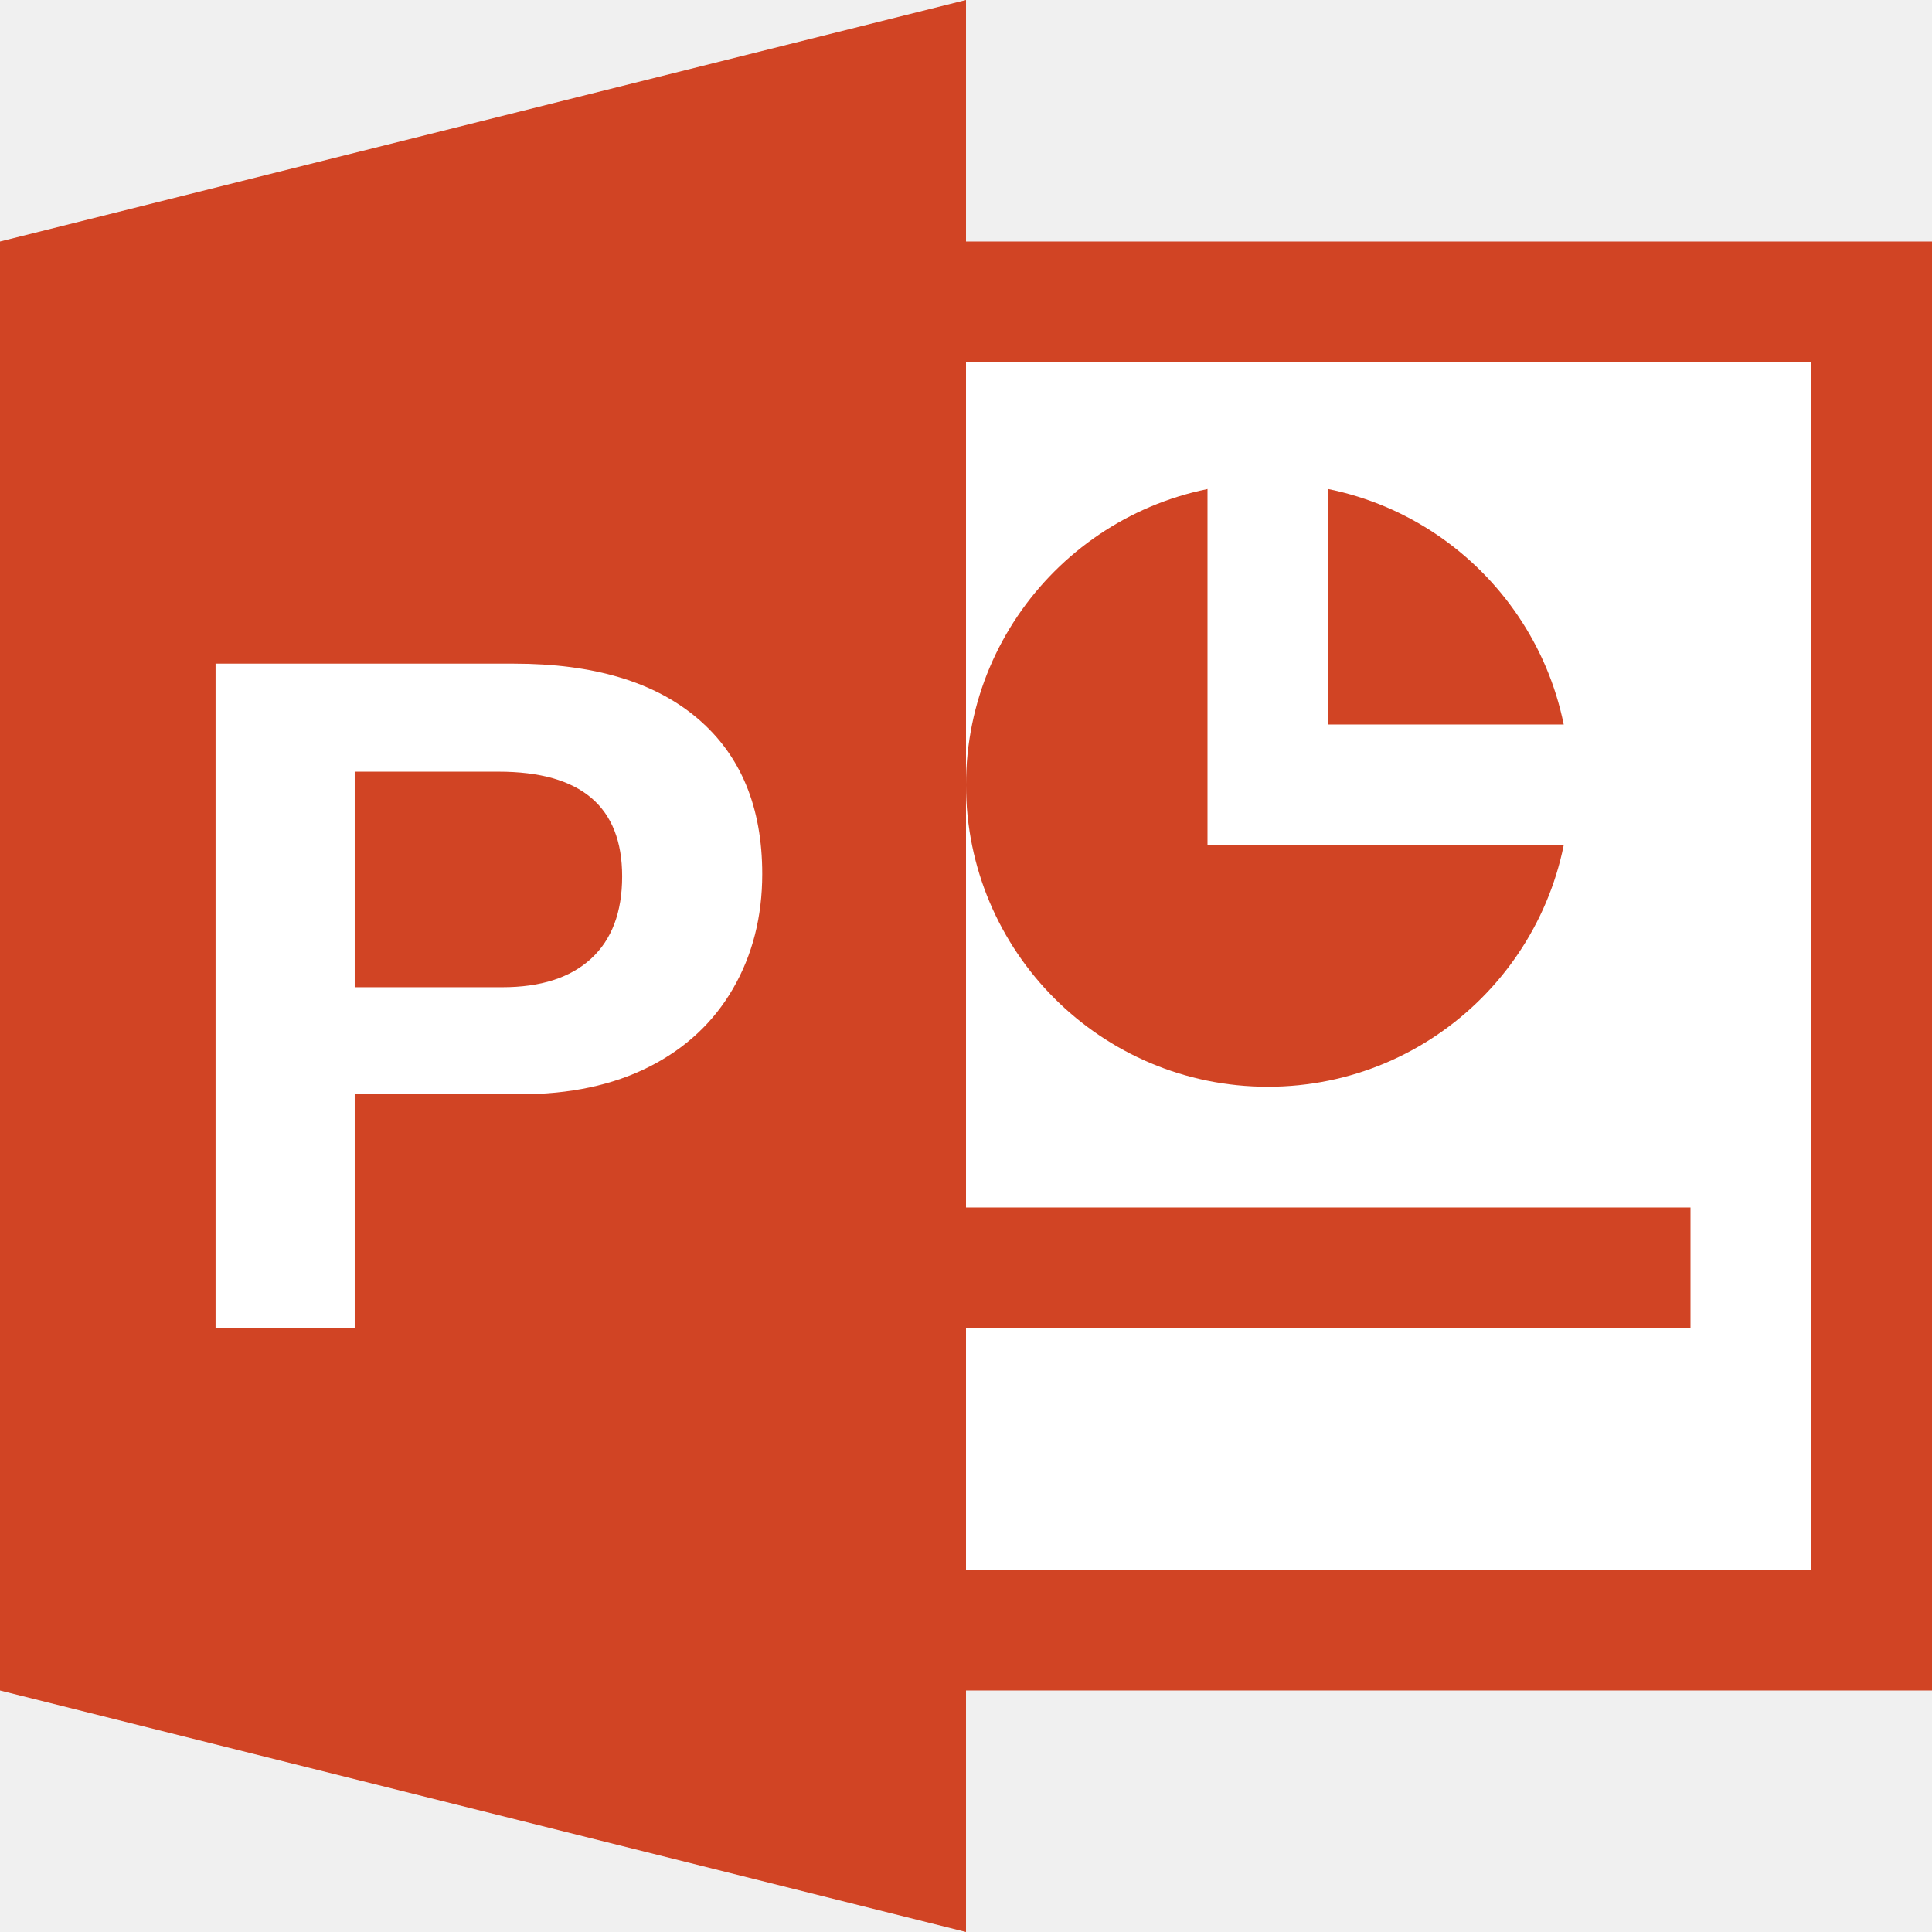
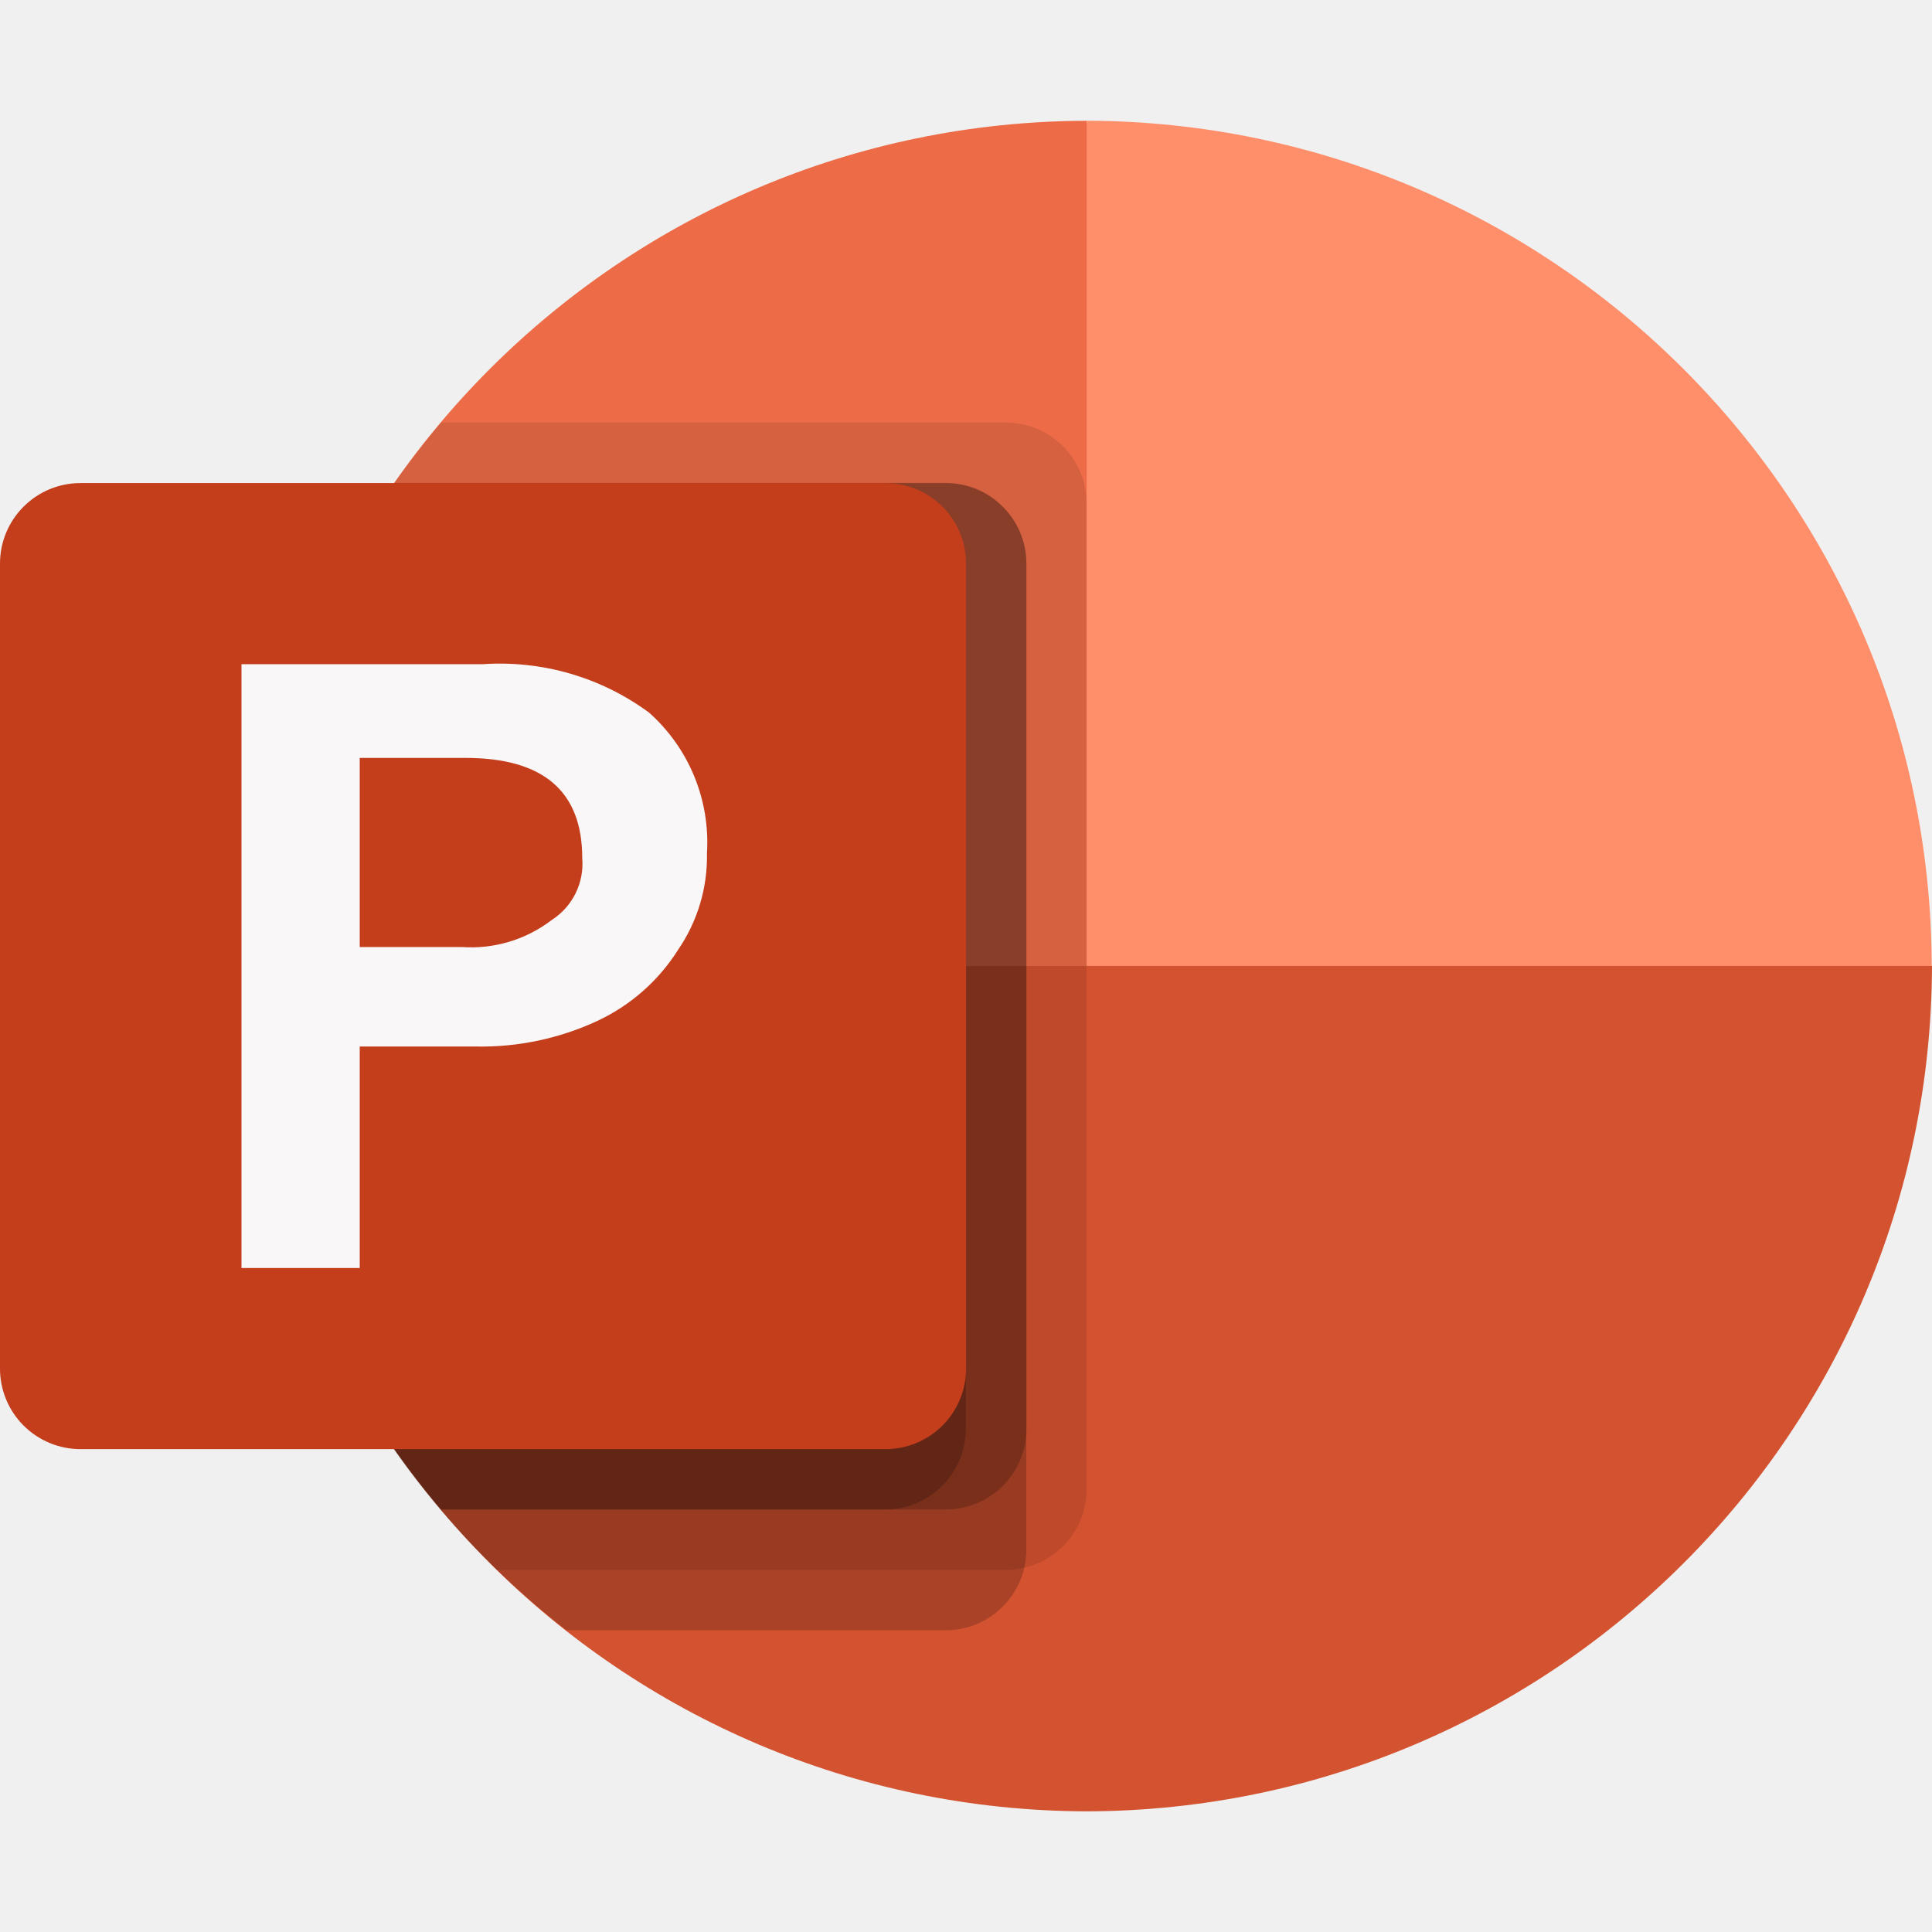
- <svg xmlns="http://www.w3.org/2000/svg" width="320" height="320" version="1.1">
-   <g stroke="#d14424" stroke-width="20">
-     <polyline fill="#ffffff" points="160,50 310,50 310,270 160,270" />
-     <line x1="160" x2="280" y1="210" y2="210" />
+ <svg xmlns="http://www.w3.org/2000/svg" width="0.787in" height="0.787in" viewBox="0 0 56.697 56.693" xml:space="preserve" class="st9" version="1.1" id="svg64" style="font-size:12px;overflow:visible;color-interpolation-filters:sRGB;fill:none;fill-rule:evenodd;stroke-linecap:square;stroke-miterlimit:3">
+   <defs id="defs68" />
+   <style type="text/css" id="style2">
+ 	
+ 		.st1 {fill:#ed6c47;stroke:none;stroke-linecap:butt;stroke-width:18.116}
+ 		.st2 {fill:#ff8f6b;stroke:none;stroke-linecap:butt;stroke-width:18.116}
+ 		.st3 {fill:#d35230;stroke:none;stroke-linecap:butt;stroke-width:18.116}
+ 		.st4 {fill:#000000;fill-opacity:0.098;stroke:none;stroke-linecap:butt;stroke-width:18.116}
+ 		.st5 {fill:#000000;fill-opacity:0.2;stroke:none;stroke-linecap:butt;stroke-width:18.116}
+ 		.st6 {fill:#c43e1c;stroke:none;stroke-linecap:butt;stroke-width:18.116}
+ 		.st7 {fill:#f9f7f7;stroke:none;stroke-linecap:butt;stroke-width:18.116}
+ 		.st8 {fill:none;stroke:none;stroke-linecap:butt;stroke-width:18.116}
+ 		.st9 {fill:none;fill-rule:evenodd;font-size:12px;overflow:visible;stroke-linecap:square;stroke-miterlimit:3}
+ 	
+ 	</style>
+   <g id="g62" transform="translate(-18.11649,-18.1166)">
+     <g id="group2813-1" transform="translate(18.1165,-34.0157)">
+       <g id="group2814-2">
+         <g id="shape2815-3" transform="translate(7.08661,-21.7258)">
+           <path d="M 24.8,77.4 A 24.876,24.876 -180 0 0 0,102.2 l 31.42,6.63 z" class="st1" id="path12" style="fill:#ed6c47;stroke:none;stroke-width:18.117;stroke-linecap:butt" />
+         </g>
+         <g id="shape2816-5" transform="translate(31.8898,-19.9169)">
+           <path d="M 0,75.59 A 24.876,24.876 0 0 1 24.8,100.4 L 12.4,108.83 0,100.4 Z" class="st2" id="path17" style="fill:#ff8f6b;stroke:none;stroke-width:18.117;stroke-linecap:butt" />
+         </g>
+         <g id="shape2817-7" transform="translate(7.08661,-3.54331)">
+           <path d="M 24.8,108.83 A 24.876,24.876 -180 0 0 49.61,84.02 H 0 a 24.876,24.876 -180 0 0 24.8,24.81 z" class="st3" id="path22" style="fill:#d35230;stroke:none;stroke-width:18.117;stroke-linecap:butt" />
+         </g>
+         <g id="shape2818-9" transform="translate(7.11663,-10.6299)">
+           <path d="M 22.41,75.16 H 5.83 a 24.651,24.651 -180 0 0 1.64,33.67 h 14.94 a 2.369,2.369 -180 0 0 2.36,-2.37 V 77.53 a 2.369,2.369 -180 0 0 -2.36,-2.37 z" class="st4" id="path27" style="fill:#000000;fill-opacity:0.098;stroke:none;stroke-width:18.117;stroke-linecap:butt" />
+         </g>
+         <g id="shape2819-11" transform="translate(7.3594,-8.85827)">
+           <path d="M 20.4,75.16 H 4.23 a 24.637,24.637 -180 0 0 5.04,33.67 H 20.4 a 2.369,2.369 -180 0 0 2.36,-2.37 V 77.53 A 2.369,2.369 -180 0 0 20.4,75.16 Z" class="st5" id="path32" style="fill:#000000;fill-opacity:0.2;stroke:none;stroke-width:18.117;stroke-linecap:butt" />
+         </g>
+         <g id="shape2820-13" transform="translate(7.11286,-12.4016)">
+           <path d="M 20.64,78.71 H 4.47 a 24.608,24.608 -180 0 0 1.36,30.12 h 14.81 a 2.369,2.369 -180 0 0 2.37,-2.37 V 81.07 a 2.369,2.369 -180 0 0 -2.37,-2.36 z" class="st5" id="path37" style="fill:#000000;fill-opacity:0.2;stroke:none;stroke-width:18.117;stroke-linecap:butt" />
+         </g>
+         <g id="shape2821-15" transform="translate(7.11286,-12.4016)">
+           <path d="M 18.87,78.71 H 4.47 a 24.608,24.608 -180 0 0 1.36,30.12 h 13.04 a 2.369,2.369 -180 0 0 2.36,-2.37 V 81.07 a 2.369,2.369 -180 0 0 -2.36,-2.36 z" class="st5" id="path42" style="fill:#000000;fill-opacity:0.2;stroke:none;stroke-width:18.117;stroke-linecap:butt" />
+         </g>
+         <g id="shape2822-17" transform="translate(0,-14.1732)">
+           <path d="m 2.36,80.48 h 23.62 a 2.362,2.362 0 0 1 2.37,2.36 v 23.62 a 2.362,2.362 0 0 1 -2.37,2.37 H 2.36 A 2.362,2.362 0 0 1 0,106.46 V 82.84 a 2.362,2.362 0 0 1 2.36,-2.36 z" class="st6" id="path47" style="fill:#c43e1c;stroke:none;stroke-width:18.117;stroke-linecap:butt" />
+         </g>
+         <g id="shape2823-19" transform="translate(7.08661,-19.4882)">
+           <path d="m 7.08,91.11 a 7.384,7.384 0 0 1 4.88,1.42 5.099,5.099 0 0 1 1.7,4.13 4.83,4.83 0 0 1 -0.84,2.82 5.606,5.606 0 0 1 -2.38,2.1 8.096,8.096 0 0 1 -3.58,0.75 H 3.47 v 6.5 H 0 V 91.11 Z m -3.61,8.3 H 6.46 A 3.887,3.887 -180 0 0 9.1,98.62 1.961,1.961 -180 0 0 10,96.8 C 10,94.84 8.86,93.86 6.57,93.86 h -3.1 z" class="st7" id="path52" style="fill:#f9f7f7;stroke:none;stroke-width:18.117;stroke-linecap:butt" />
+         </g>
+         <g id="shape2824-21">
+           <rect x="0" y="52.132" width="56.693" height="56.693" class="st8" id="rect57" style="fill:none;stroke:none;stroke-width:18.117;stroke-linecap:butt" />
+         </g>
+       </g>
+     </g>
  </g>
-   <g fill="#d14424">
-     <polygon points="0,40 160,0 160,320 0,280" />
-     <circle cx="210" cy="130" r="50" mask="url(#mask)" />
-   </g>
-   <polyline fill="none" stroke="#ffffff" stroke-width="20" points="210,80 210,130 260,130" />
-   <text x="25" y="220" fill="#ffffff" font-family="Arial" font-size="160" font-weight="bold">
-         P
-     </text>
</svg>
